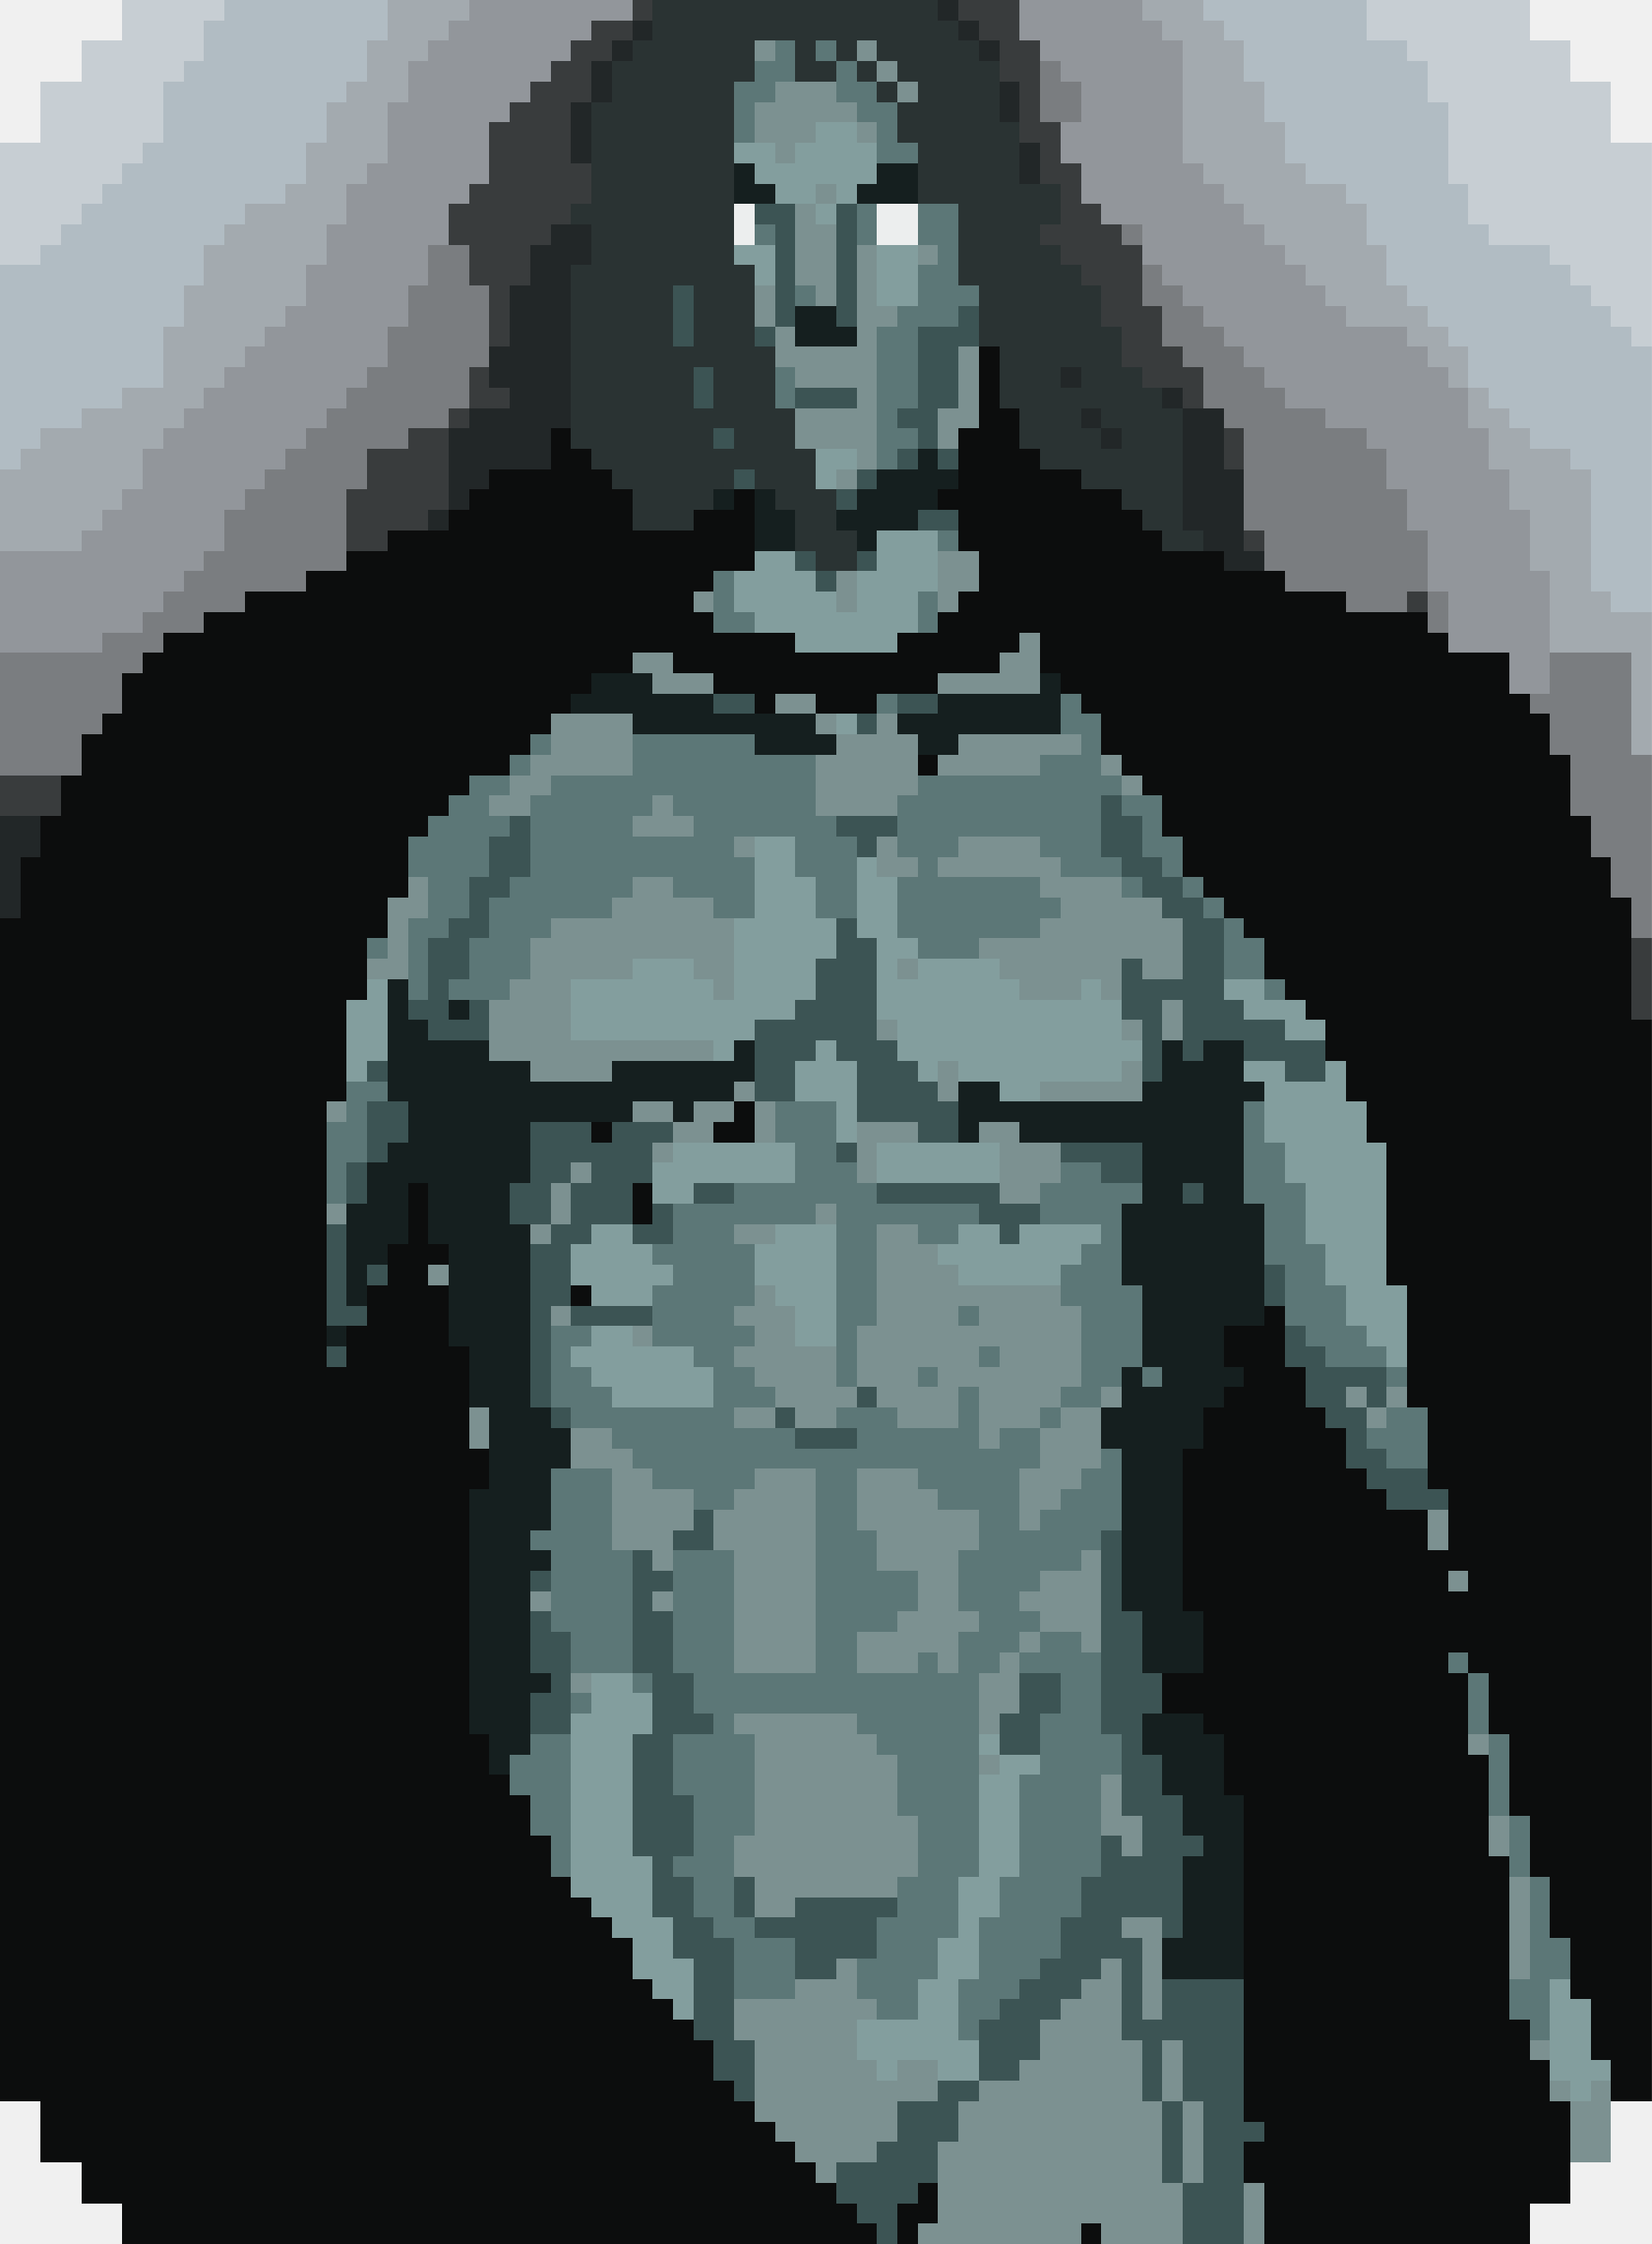
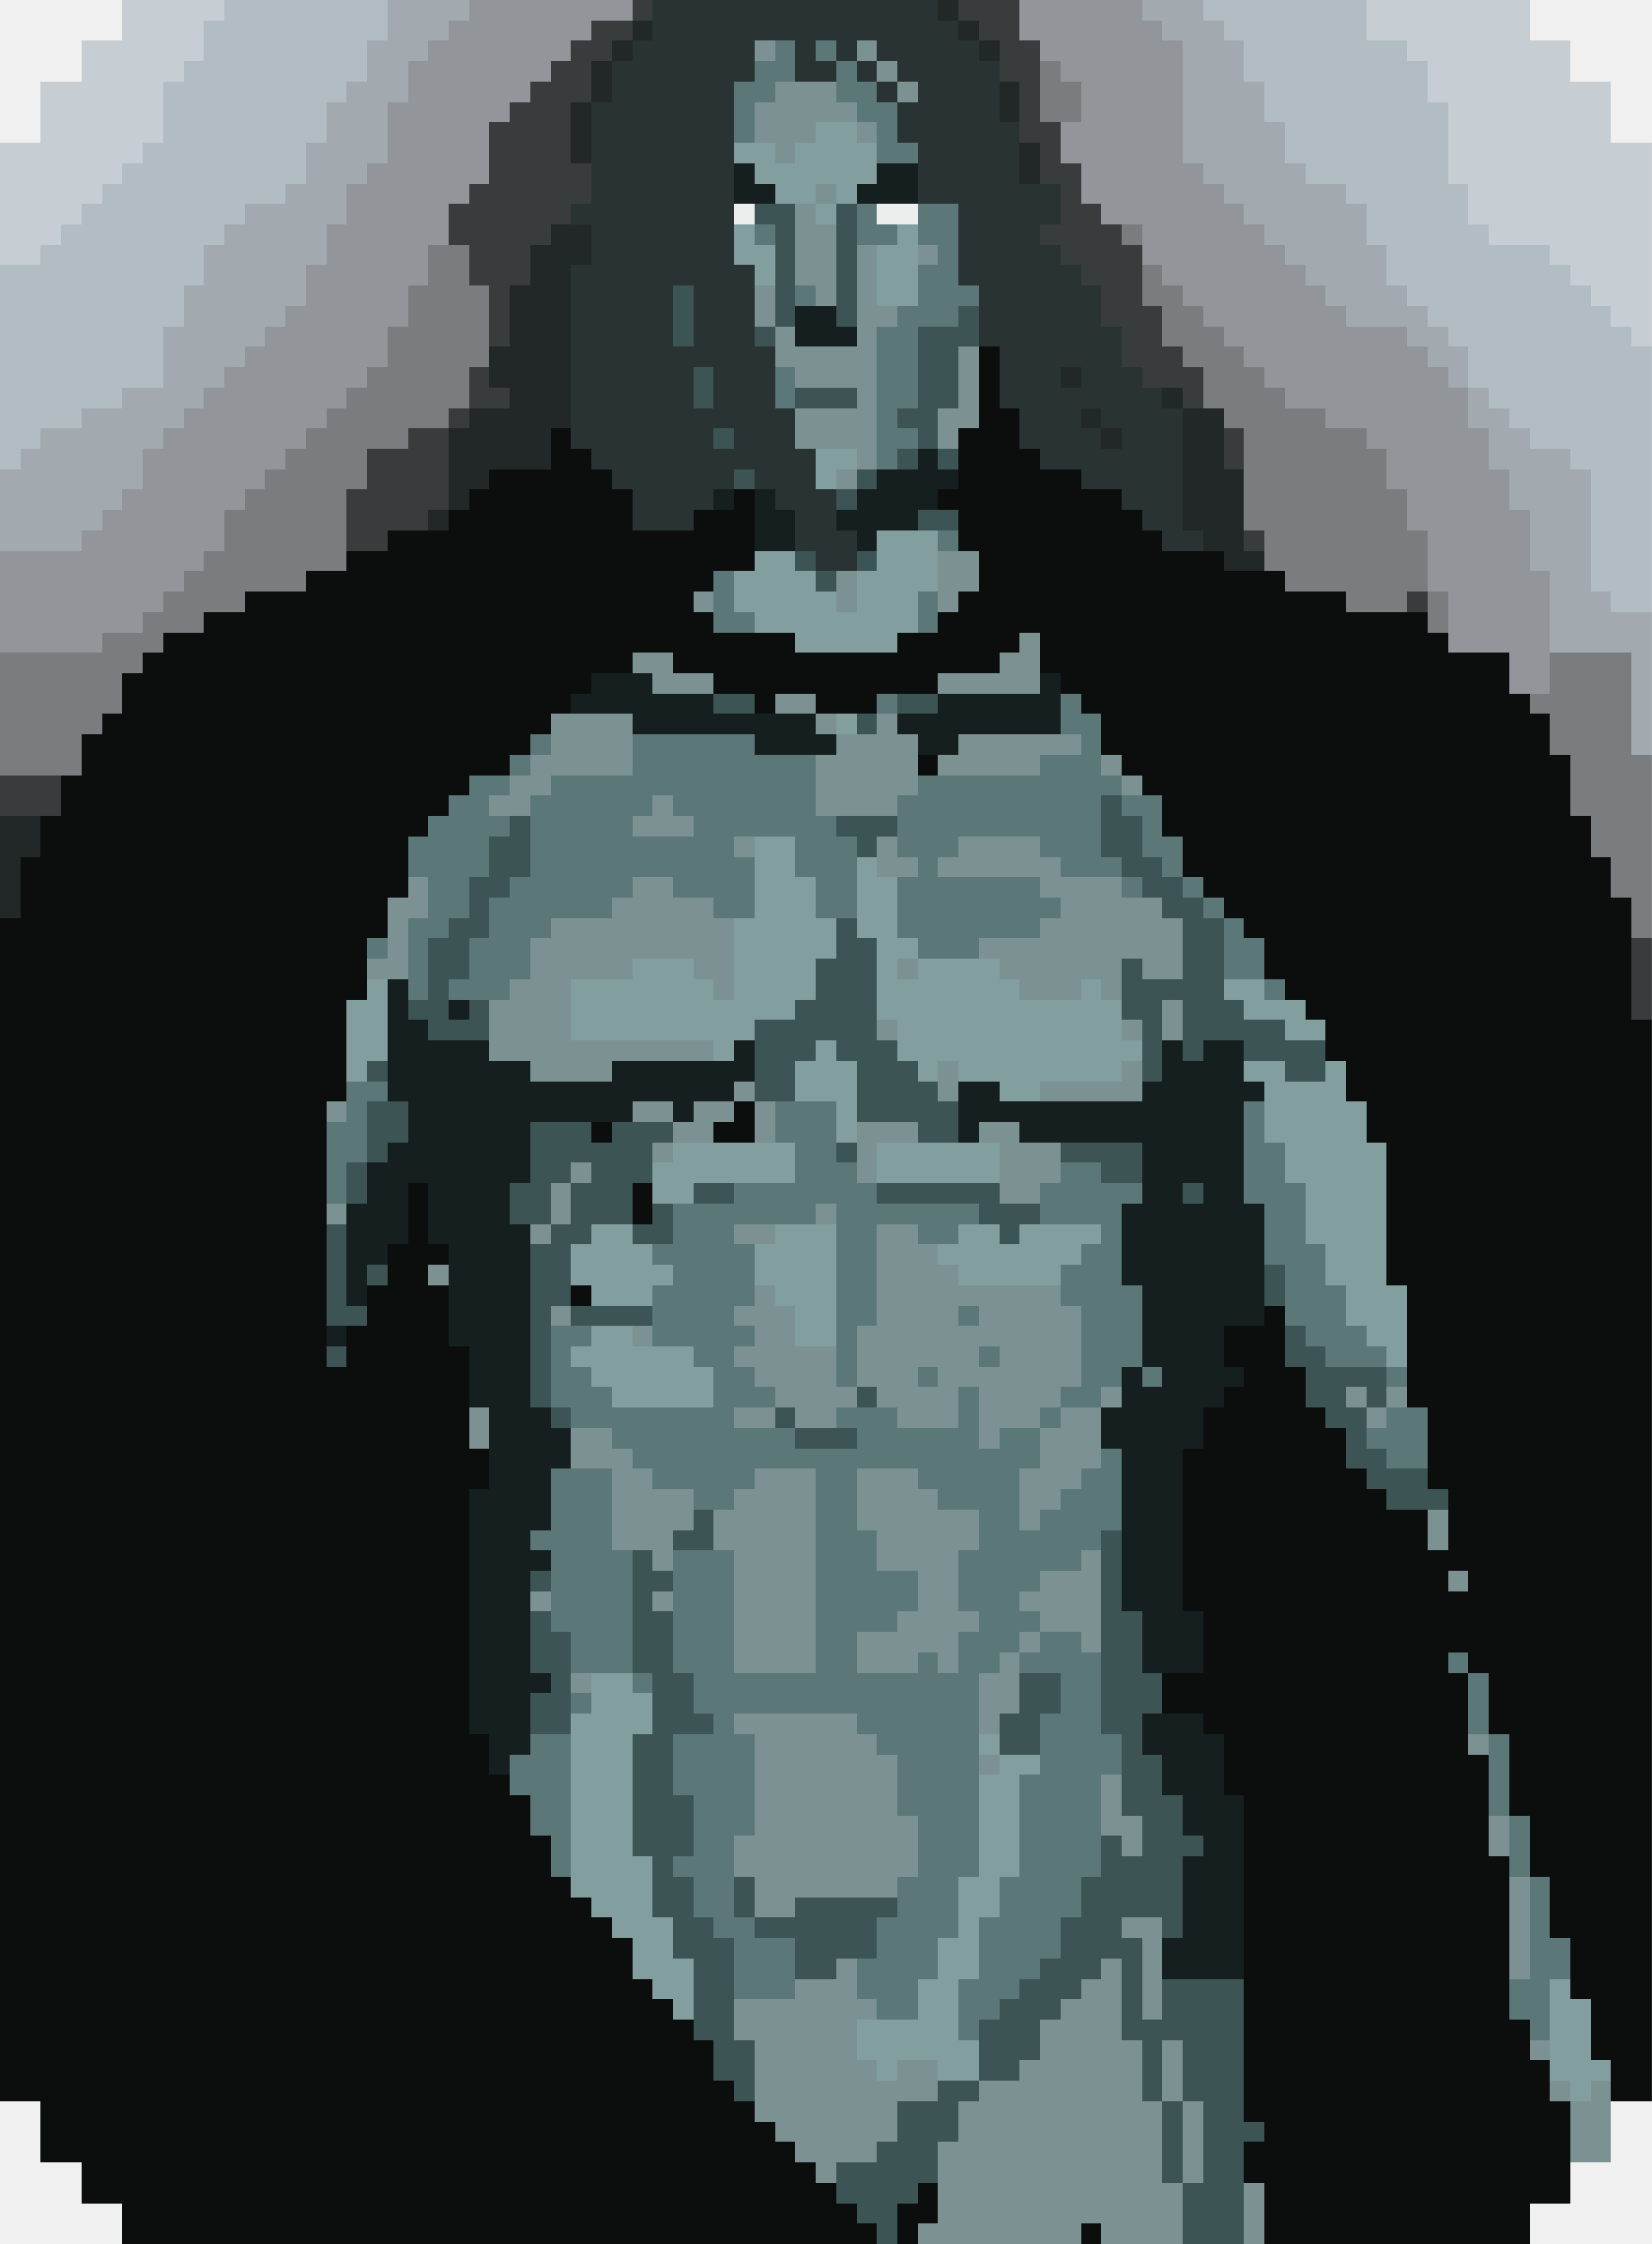
<svg xmlns="http://www.w3.org/2000/svg" shape-rendering="crispEdges" preserveAspectRatio="none" overflow="visible" style="display: block;" width="81" height="110" viewBox="0 0 81 110" fill="none">
  <g id="THE_MISUNDERSTOOD_V2" clip-path="url(#clip0_0_4)">
    <path id="color_0c0d0d_1" fill-rule="evenodd" clip-rule="evenodd" d="M48 17H49V20H50V22H51V23H53V24H55V25H56V26H57V27H60V28H63V29H66V30H70V31H71V32H74V34H75V35H76V37H77V40H78V42H79V44H80V50H81V103H79V101H78V98H77V95H76V92H75V89H74V85H73V82H72V81H71V82H72V86H73V91H74V99H75V101H76V103H77V108H75V110H62V107H61V105H62V104H61V88H60V85H59V84H57V82H59V79H58V71H59V69H60V68H61V67H60V65H62V64H63V67H64V69H65V70H66V72H67V73H68V74H70V76H71V73H70V69H69V63H68V56H67V54H66V52H65V50H64V49H63V48H62V46H61V45H60V44H59V43H58V41H57V39H56V38H55V37H54V35H53V34H52V33H51V31H50V32H49V33H46V34H43V35H40V34H38V35H37V34H35V33H33V32H31V33H29V34H28V35H27V36H26V37H25V38H23V39H22V40H21V41H20V44H19V46H18V49H17V54H16V67H17V65H18V63H19V61H20V58H21V61H22V62H21V63H22V66H23V71H24V73H23V85H24V87H25V88H26V90H27V92H28V93H29V94H30V95H31V97H32V98H33V99H34V100H35V102H36V103H37V104H38V105H39V106H40V107H41V108H42V109H43V110H6V108H4V106H2V103H0V45H1V42H2V40H3V38H4V36H5V35H6V33H7V32H8V31H10V30H12V29H15V28H17V27H19V26H22V25H23V24H24V23H27V21H28V22H29V23H30V24H31V26H34V25H36V24H37V28H35V29H34V30H35V31H39V32H44V31H46V30H47V29H48V27H47V25H46V24H47V21H48V18V17ZM45 37H46V38H45V37ZM36 54H37V56H35V55H36V54ZM29 55H30V56H29V55ZM31 58H32V60H31V59V58ZM28 63H29V64H28V63ZM72 77H71V78H72V77ZM45 107H46V109H45V110H44V108H45V107ZM53 109H54V110H53V109Z" fill="#0C0D0D" />
    <path id="color_5c7777_1" fill-rule="evenodd" clip-rule="evenodd" d="M38 2H39V4H38V5H37V7H36V4H37V3H38V2ZM40 2H41V3H40V2ZM41 3H42V4H43V5H44V7H45V8H43V6H42V5H41V4V3ZM42 10H43V11H44V12H42V11V10ZM45 10H47V14H48V15H47V16H45V20H44V21H45V22H44V23H43V16H44V15H45V13H46V12H45V11V10ZM37 11H38V12H37V11ZM39 14H40V15H39V14ZM38 18H39V20H38V19V18ZM46 26H47V27H46V26ZM35 28H36V30H37V31H35V29V28ZM45 29H46V31H45V30V29ZM43 34H44V35H43V34ZM52 34H53V35H54V38H55V39H54V42H55V43H52V42H51V41H47V42H46V43H51V44H52V45H51V46H48V47H45V46H44V43H45V42H44V39H45V38H51V37H53V36H52V35V34ZM26 36H27V37H26V36ZM31 36H37V37H40V40H41V41H42V45H40V43H39V41H36V42H37V45H35V44H33V43H31V44H30V45H27V46H26V48H25V49H22V48H23V46H24V44H25V43H26V39H27V38H31V37V36ZM25 37H26V38H25V37ZM23 38H25V39H24V40H25V41H24V43H23V45H22V46H21V49H20V45H21V43H20V41H21V40H22V39H23V38ZM33 39H32V40H31V41H34V40H33V39ZM55 39H57V41H58V43H57V42H56V40H55V39ZM55 43H56V44H55V43ZM58 43H59V44H58V43ZM59 44H60V45H59V44ZM60 45H61V46H62V48H60V46V45ZM18 46H19V47H18V46ZM62 48H63V49H62V48ZM17 53H19V54H18V57H17V59H16V55H17V54V53ZM38 54H41V57H42V58H43V59H48V60H47V61H45V60H43V65H42V68H41V59H40V60H36V61H37V64H36V65H37V66H36V67H37V68H38V69H36V70H39V71H42V70H41V69H44V70H47V68H48V71H49V70H51V69H52V68H53V64H52V62H53V61H54V60H51V58H52V57H54V58H56V59H55V63H56V67H55V68H54V69H52V70H51V72H50V75H51V74H52V73H53V72H54V71H55V75H54V76H53V77H51V78H50V79H51V80H50V81H49V82H48V92H47V95H46V97H45V99H43V98H42V96H43V94H44V92H45V89H44V86H43V85H42V84H36V85H37V90H36V94H37V95H39V98H36V95H35V94H34V92H33V91H34V88H33V85H35V84H34V82H33V76H36V82H40V72H37V73H36V74H34V73H32V72H31V71H30V70H28V69H27V65H29V66H28V67H29V68H30V69H35V67H34V66H32V63H33V62H32V61H33V59H36V58H39V56H38V55V54ZM61 54H62V56H63V58H64V61H65V63H66V65H67V66H68V67H65V66H64V65H63V62H62V59H61V55V54ZM47 64H48V65H47V64ZM48 66H49V67H48V66ZM45 67H46V68H45V67ZM56 67H57V68H56V67ZM68 67H69V68H68V67ZM68 69H70V72H68V71H67V70H68V69ZM43 72H42V75H43V77H45V79H44V80H42V82H45V81H46V82H47V80H48V79H47V76H48V74H46V73H45V72H44H43ZM27 72H30V76H31V82H28V80H27V76H26V75H27V73V72ZM51 80H53V81H54V85H55V87H54V92H53V94H52V96H51V97H50V98H49V99H48V100H47V97H48V94H49V92H50V87H51V84H52V82H50V81H51V80ZM71 81H72V82H71V81ZM31 82H32V83H31V82ZM72 82H73V85H72V83V82ZM28 83H29V84H28V83ZM26 85H28V92H27V90H26V88H25V86H26V85ZM73 85H74V89H73V86V85ZM74 89H75V92H74V90V89ZM75 92H76V95H77V97H76V100H75V99H74V97H75V93V92Z" fill="#5C7777" />
    <path id="color_7c9191_1" fill-rule="evenodd" clip-rule="evenodd" d="M37 2H38V3H37V2ZM42 2H43V3H42V2ZM43 3H44V4H43V3ZM38 4H41V5H42V6H40V7H39V8H38V7H37V5H38V4ZM44 4H45V5H44V4ZM42 6H43V7H42V6ZM40 9H41V10H40V9ZM39 10H40V11H41V15H40V14H39V11V10ZM42 12H43V15H44V16H43V23H42V22H39V20H42V19H39V18H38V16H37V14H38V16H39V17H42V13V12ZM45 12H46V13H45V12ZM47 17H48V21H47V22H46V20H47V18V17ZM41 23H42V24H41V23ZM46 27H48V29H47V30H46V28V27ZM41 28H42V30H41V29V28ZM34 29H35V30H34V29ZM50 31H51V34H46V33H49V32H50V31ZM31 32H33V33H35V34H32V33H31V32ZM38 34H40V35H38V34ZM27 35H31V38H27V39H26V40H24V39H25V38H26V37H27V36V35ZM40 35H41V36H40V35ZM43 35H44V36H45V39H44V40H40V37H41V36H43V35ZM47 36H53V37H51V38H46V37H47V36ZM54 37H55V38H54V37ZM55 38H56V39H55V38ZM32 39H33V40H34V41H31V40H32V39ZM36 41H37V42H36V41ZM43 41H44V42H45V43H43V42V41ZM47 41H51V42H52V43H55V44H57V45H58V48H56V47H55V49H54V48H53V49H50V48H49V47H48V46H51V45H52V44H51V43H46V42H47V41ZM20 43H21V45H20V48H18V47H19V44H20V43ZM31 43H33V44H35V45H36V49H35V48H34V47H31V48H28V51H35V52H30V53H26V52H24V49H25V48H26V46H27V45H30V44H31V43ZM44 47H45V48H44V47ZM57 49H58V51H57V50V49ZM43 50H44V51H43V50ZM55 50H56V51H55V50ZM46 52H47V54H46V53V52ZM55 52H56V54H51V53H55V52ZM36 53H37V54H36V53ZM16 54H17V55H16V54ZM31 54H33V55H31V54ZM34 54H36V55H35V56H33V55H34V54ZM37 54H38V56H37V55V54ZM42 55H45V56H43V58H42V56V55ZM48 55H50V56H52V58H51V59H49V56H48V55ZM32 56H33V57H32V56ZM28 57H29V58H28V57ZM27 58H28V60H27V59V58ZM16 59H17V60H16V59ZM40 59H41V60H40V59ZM26 60H27V61H26V60ZM36 60H38V61H36V60ZM43 60H45V61H46V62H47V63H52V64H53V68H52V69H51V70H49V71H48V68H47V70H44V69H43V68H42V65H43V61V60ZM21 62H22V63H21V62ZM37 63H38V64H39V66H41V68H42V69H41V70H39V69H38V68H37V67H36V66H37V65H36V64H37V63ZM48 64H47V65H48V64ZM27 64H28V65H27V64ZM31 65H32V66H31V65ZM49 66H48V67H49V66ZM46 67H45V68H46V67ZM54 68H55V69H54V68ZM23 69H24V71H23V70V69ZM36 69H38V70H36V69ZM52 69H54V72H53V73H52V74H51V75H50V72H51V70H52V69ZM28 70H30V71H31V72H32V73H34V75H33V77H32V76H30V72H28V71V70ZM37 72H40V82H36V76H35V74H36V73H37V72ZM42 72H45V73H46V74H48V76H47V79H48V80H47V82H46V81H45V82H42V80H44V79H45V77H43V75H42V73V72ZM53 76H54V81H53V80H51V79H50V78H51V77H53V76ZM26 78H27V79H26V78ZM32 78H33V79H32V78ZM50 80H51V81H50V80ZM49 81H50V84H49V85H48V82H49V81ZM28 82H29V83H28V82ZM36 84H42V85H43V86H44V89H45V92H44V93H39V94H37V92H36V90H37V85H36V84ZM48 86H49V87H48V86ZM54 87H55V89H56V91H55V90H54V88V87ZM55 94H57V99H56V95H55V94ZM41 96H42V98H43V99H42V101H43V102H44V101H46V103H44V105H43V106H41V107H40V106H39V105H38V104H37V100H36V98H39V97H41V96ZM54 96H55V100H56V103H57V100H58V103H57V107H58V103H59V107H58V110H54V109H53V110H45V109H46V105H47V103H48V102H50V101H51V99H52V98H53V97H54V96ZM61 107H62V110H61V108V107Z" fill="#7C9191" />
    <path id="color_3c5454_1" fill-rule="evenodd" clip-rule="evenodd" d="M37 10H39V16H38V11H37V10ZM41 10H42V16H41V11V10ZM33 14H34V17H33V15V14ZM47 15H48V17H47V20H46V22H45V21H44V20H45V16H47V15ZM37 16H38V17H37V16ZM34 18H35V20H34V19V18ZM39 19H42V20H39V19ZM35 21H36V22H35V21ZM44 22H45V23H44V22ZM46 22H47V23H46V22ZM36 23H37V24H36V23ZM42 23H43V24H42V23ZM41 24H42V25H41V24ZM45 25H47V26H45V25ZM39 27H40V28H39V27ZM42 27H43V28H42V27ZM40 28H41V29H40V28ZM35 34H37V35H35V34ZM44 34H46V35H44V34ZM42 35H43V36H42V35ZM54 39H55V40H56V42H57V43H58V44H59V45H60V49H61V50H63V51H65V53H63V52H61V51H59V52H58V49H57V53H56V50H55V47H56V48H58V45H57V44H56V43H55V42H54V40V39ZM25 40H26V43H25V44H24V46H23V48H22V50H23V49H24V51H21V50H20V49H21V46H22V45H23V43H24V41H25V40ZM41 40H44V41H43V42H42V41H41V40ZM41 45H42V46H43V51H44V52H45V53H46V54H47V56H45V55H42V52H41V51H40V52H39V54H37V50H39V49H40V47H41V46V45ZM18 52H19V53H18V52ZM18 54H20V56H19V57H18V55V54ZM26 55H29V56H30V55H33V56H32V58H31V60H29V61H28V64H27V69H26V61H27V60H25V58H26V56V55ZM29 57H28V58H27V60H28V58H29V57ZM41 56H42V57H41V56ZM52 56H56V58H54V57H52V56ZM17 57H18V59H17V58V57ZM34 58H36V59H34V58ZM43 58H49V59H51V60H50V61H49V60H48V59H43V58ZM58 58H59V59H58V58ZM32 59H33V61H31V60H32V59ZM16 60H17V64H18V65H16V61V60ZM18 62H19V63H18V62ZM62 62H63V64H62V63V62ZM28 64H32V65H28V64ZM63 65H64V66H65V67H68V69H67V68H66V69H67V71H68V72H70V73H71V74H68V73H67V72H66V70H65V69H64V67H63V66V65ZM16 66H17V67H16V66ZM42 68H43V69H42V68ZM27 69H28V70H27V69ZM38 69H39V70H38V69ZM39 70H42V71H39V70ZM34 74H35V76H33V75H34V74ZM54 75H55V79H56V82H57V84H56V86H57V88H58V90H59V91H58V95H57V94H55V95H56V99H57V97H61V104H62V105H61V110H58V107H57V103H56V100H55V96H54V97H53V98H52V99H51V101H50V102H48V99H49V98H50V97H51V96H52V94H53V92H54V90H55V91H56V89H55V85H54V76V75ZM31 76H32V77H33V78H32V79H33V82H34V84H35V85H33V88H34V91H33V92H34V94H35V95H36V100H37V103H36V102H35V100H34V96H33V94H32V91H31V85H32V82H31V77V76ZM26 77H27V78H26V77ZM26 79H27V80H28V85H26V83H27V82H26V80V79ZM50 82H52V84H51V86H49V84H50V83V82ZM36 92H37V94H36V93V92ZM39 93H44V94H43V96H41V97H39V95H37V94H39V93ZM58 100H57V103H58V101V100ZM46 102H48V103H47V105H46V107H45V108H44V110H43V109H42V108H41V106H43V105H44V103H46V102ZM59 103H58V107H59V104V103Z" fill="#3C5454" />
    <path id="color_151f1f_1" fill-rule="evenodd" clip-rule="evenodd" d="M19 48H20V50H21V51H24V52H26V53H30V52H36V51H37V53H36V54H34V55H33V54H31V55H26V58H25V60H26V69H27V70H28V72H27V75H26V76H27V77H26V82H27V83H26V86H25V87H24V85H23V73H24V69H23V66H22V61H21V58H20V61H19V62H18V64H17V59H18V57H19V56H20V54H19V49V48ZM22 49H23V50H22V49ZM57 51H58V52H59V51H61V53H62V54H61V59H62V65H60V67H61V68H60V69H59V71H58V79H59V82H56V79H55V71H54V69H55V67H56V63H55V59H56V56H50V55H48V56H47V53H49V54H56V53H57V52V51ZM59 58H58V59H59V58ZM16 65H17V66H16V65ZM57 67H56V68H57V67ZM56 84H59V85H60V88H61V97H57V95H58V91H59V90H58V88H57V86H56V85V84Z" fill="#151F1F" />
    <path id="color_839e9e_1" fill-rule="evenodd" clip-rule="evenodd" d="M40 6H42V7H43V9H42V10H41V9H40V10H38V9H37V8H36V7H38V8H39V7H40V6ZM40 10H41V11H40V10ZM36 11H37V12H38V14H37V13H36V12V11ZM44 11H45V15H43V12H44V11ZM40 22H42V23H41V24H40V23V22ZM43 26H46V29H45V31H44V32H39V31H37V30H36V28H37V27H39V28H40V29H41V30H42V28H43V27V26ZM41 35H42V36H41V35ZM37 41H39V43H40V45H41V47H40V49H39V50H37V51H36V52H35V51H28V48H31V47H34V48H35V49H36V45H37V42V41ZM42 42H43V43H44V46H45V47H44V48H45V47H49V48H50V49H53V48H54V49H55V51H56V52H55V53H51V54H49V53H47V52H46V53H45V52H44V50H43V46H42V43V42ZM18 48H19V52H18V53H17V49H18V48ZM60 48H62V49H64V50H65V51H63V50H61V49H60V48ZM40 51H41V52H42V56H41V54H39V52H40V51ZM61 52H63V53H65V52H66V54H67V56H68V63H69V67H68V66H67V65H66V63H65V61H64V58H63V56H62V53H61V52ZM33 56H39V58H34V59H32V57H33V56ZM43 56H49V58H43V57V56ZM29 60H31V61H32V62H33V63H32V64H29V63H28V61H29V60ZM38 60H41V66H39V64H38V63H37V61H38V60ZM47 60H49V61H50V60H54V61H53V62H52V63H47V62H46V61H47V60ZM29 65H31V66H34V67H35V69H30V68H29V67H28V66H29V65Z" fill="#839E9E" />
    <path id="color_2a3333_1" fill-rule="evenodd" clip-rule="evenodd" d="M32 0H46V1H47V2H48V3H49V6H50V9H52V11H51V12H52V13H53V14H54V16H55V18H56V19H57V20H58V26H59V27H57V26H56V25H55V24H53V23H51V22H50V20H49V17H48V14H47V10H45V7H44V5H43V4H42V3H41V2H40V3H41V4H39V2H37V4H36V13H37V17H38V20H39V22H40V24H41V26H42V28H40V27H39V25H38V24H37V23H36V24H35V25H34V26H31V24H30V23H29V22H28V13H29V11H28V10H29V5H30V3H31V2H32V1V0ZM43 2H42V3H43V2ZM44 3H43V4H44V3ZM45 4H44V5H45V4ZM34 14H33V17H34V15V14ZM35 18H34V20H35V19V18ZM53 18H52V19H53V18ZM54 20H53V21H54V20ZM36 21H35V22H36V21ZM55 21H54V22H55V21Z" fill="#2A3333" />
    <path id="color_92969b_1" fill-rule="evenodd" clip-rule="evenodd" d="M23 0H31V1H29V2H28V3H27V4H26V5H25V6H24V9H23V10H22V12H21V14H20V16H19V18H18V19H17V20H16V21H15V22H14V23H13V24H12V25H11V27H10V28H9V29H8V30H7V31H5V32H0V27H4V26H5V25H6V24H7V22H8V21H9V20H10V19H11V18H12V17H13V16H14V15H15V13H16V11H17V9H18V8H19V5H20V3H21V2H22V1H23V0Z" fill="#92969B" />
    <path id="color_92969b_2" fill-rule="evenodd" clip-rule="evenodd" d="M50 0H56V1H57V2H58V8H59V9H60V10H61V11H62V12H63V13H64V14H65V15H66V16H69V17H70V18H71V19H72V21H73V23H74V25H75V28H76V34H74V32H71V29H70V26H69V24H68V22H67V21H65V20H63V19H62V18H61V17H60V16H59V15H58V14H57V13H56V11H54V10H53V8H52V6H53V4H52V3H51V2H50V1V0Z" fill="#92969B" />
    <path id="color_b1bcc3_1" fill-rule="evenodd" clip-rule="evenodd" d="M59 0H67V2H69V3H70V5H71V9H72V11H73V12H76V13H77V14H78V15H79V16H80V17H81V30H79V29H78V23H77V22H75V21H74V20H73V19H72V17H71V16H70V15H69V14H68V12H67V10H66V9H64V8H63V6H62V4H61V2H60V1H59V0Z" fill="#B1BCC3" />
    <path id="color_b1bcc3_2" fill-rule="evenodd" clip-rule="evenodd" d="M11 0H19V2H18V4H17V5H16V7H15V9H14V10H12V11H11V12H10V14H9V16H8V19H6V20H4V21H2V22H1V23H0V13H2V12H3V11H4V10H5V9H6V8H7V7H8V4H9V3H10V1H11V0Z" fill="#B1BCC3" />
    <path id="color_7a7d80_1" fill-rule="evenodd" clip-rule="evenodd" d="M51 3H52V4H53V6H51V4V3ZM55 11H56V12H55V11ZM56 13H57V14H58V15H59V16H60V17H61V18H62V19H63V20H65V21H67V22H68V24H69V26H70V29H69V30H66V29H63V28H62V26H61V21H60V20H59V18H58V17H57V15H56V14V13ZM70 29H71V31H70V30V29ZM76 32H80V37H81V46H80V44H79V42H78V40H77V37H76V35H75V34H76V33V32Z" fill="#7A7D80" />
    <path id="color_7a7d80_2" fill-rule="evenodd" clip-rule="evenodd" d="M21 12H23V14H24V18H23V20H22V21H20V22H18V24H17V28H15V29H12V30H10V31H8V32H7V33H6V35H5V36H4V38H0V32H5V31H7V30H8V29H9V28H10V27H11V25H12V24H13V23H14V22H15V21H16V20H17V19H18V18H19V16H20V14H21V13V12Z" fill="#7A7D80" />
    <path id="color_a3aaaf_1" fill-rule="evenodd" clip-rule="evenodd" d="M56 0H59V1H60V2H61V4H62V6H63V8H64V9H66V10H67V12H68V14H69V15H70V16H71V17H72V19H71V18H70V17H69V16H66V15H65V14H64V13H63V12H62V11H61V10H60V9H59V8H58V2H57V1H56V0ZM72 19H73V20H74V21H75V22H77V23H78V29H79V30H81V37H80V32H76V28H75V25H74V23H73V21H72V20V19Z" fill="#A3AAAF" />
    <path id="color_a3aaaf_2" fill-rule="evenodd" clip-rule="evenodd" d="M19 0H23V1H22V2H21V3H20V5H19V8H18V9H17V11H16V13H15V15H14V16H13V17H12V18H11V19H10V20H9V21H8V22H7V24H6V25H5V26H4V27H0V23H1V22H2V21H4V20H6V19H8V16H9V14H10V12H11V11H12V10H14V9H15V7H16V5H17V4H18V2H19V1V0Z" fill="#A3AAAF" />
    <path id="color_c7ced3_1" fill-rule="evenodd" clip-rule="evenodd" d="M67 0H75V2H77V4H79V7H81V17H80V16H79V15H78V14H77V13H76V12H73V11H72V9H71V5H70V3H69V2H67V1V0Z" fill="#C7CED3" />
    <path id="color_839e9e_2" fill-rule="evenodd" clip-rule="evenodd" d="M29 82H31V83H32V85H31V91H32V94H33V96H34V99H33V98H32V97H31V95H30V94H29V93H28V84H29V83V82ZM48 85H49V86H48V85ZM49 86H51V87H50V92H49V94H48V97H47V100H48V102H46V101H44V102H43V101H42V99H45V97H46V95H47V92H48V87H49V86Z" fill="#839E9E" />
    <path id="color_393c3d_1" fill-rule="evenodd" clip-rule="evenodd" d="M31 0H32V1H31V0ZM29 1H31V2H30V3H29V5H28V8H29V10H28V11H27V12H26V14H25V17H24V14H23V12H22V10H23V9H24V6H25V5H26V4H27V3H28V2H29V1ZM23 18H24V19H25V20H23V19V18ZM22 20H23V21H22V20ZM20 21H22V25H21V26H19V27H17V24H18V22H20V21Z" fill="#393C3D" />
    <path id="color_151f1f_2" fill-rule="evenodd" clip-rule="evenodd" d="M36 8H37V9H38V10H36V9V8ZM43 8H45V10H42V9H43V8ZM39 15H41V16H42V17H39V16V15ZM45 22H46V23H47V24H46V25H45V26H43V27H42V26H41V25H42V24H43V23H45V22ZM35 24H36V25H35V24ZM37 24H38V25H39V27H37V25V24ZM29 33H32V34H35V35H40V36H41V37H37V36H31V35H28V34H29V33ZM51 33H52V36H47V37H45V36H44V35H46V34H51V33Z" fill="#151F1F" />
    <path id="color_c7ced3_2" fill-rule="evenodd" clip-rule="evenodd" d="M6 0H11V1H10V3H9V4H8V7H7V8H6V9H5V10H4V11H3V12H2V13H0V7H2V4H4V2H6V1V0Z" fill="#C7CED3" />
    <path id="color_222728_1" fill-rule="evenodd" clip-rule="evenodd" d="M31 1H32V2H31V1ZM30 2H31V3H30V2ZM29 3H30V5H29V4V3ZM28 5H29V8H28V6V5ZM27 11H29V13H28V21H27V23H24V24H23V25H22V21H23V20H25V19H24V17H25V14H26V12H27V11ZM21 25H22V26H21V25Z" fill="#222728" />
    <path id="color_393c3d_2" fill-rule="evenodd" clip-rule="evenodd" d="M47 0H50V2H51V6H52V8H53V10H54V11H55V12H56V15H57V17H58V18H59V20H58V19H56V18H55V16H54V14H53V13H52V12H51V11H52V9H51V7H50V4H49V2H48V1H47V0ZM60 21H61V23H60V22V21ZM61 26H62V27H61V26ZM69 29H70V30H69V29Z" fill="#393C3D" />
    <path id="color_222728_2" fill-rule="evenodd" clip-rule="evenodd" d="M46 0H47V1H46V0ZM47 1H48V2H47V1ZM48 2H49V3H48V2ZM49 4H50V6H49V5V4ZM50 7H51V9H50V8V7ZM52 18H53V19H52V18ZM57 19H58V20H57V19ZM53 20H54V21H53V20ZM58 20H60V23H61V27H62V28H60V27H59V26H58V21V20ZM54 21H55V22H54V21Z" fill="#222728" />
    <path id="color_7c9191_2" fill-rule="evenodd" clip-rule="evenodd" d="M66 68H67V69H66V68ZM68 68H69V69H68V68ZM67 69H68V70H67V69ZM70 74H71V76H70V75V74ZM71 77H72V78H71V77ZM72 85H73V86H72V85ZM73 89H74V91H73V90V89ZM74 92H75V97H74V93V92ZM75 100H76V101H75V100ZM76 102H77V103H76V102ZM78 102H79V106H77V103H78V102Z" fill="#7C9191" />
    <path id="color_839e9e_3" fill-rule="evenodd" clip-rule="evenodd" d="M76 97H77V98H78V101H79V102H78V103H77V102H76V98V97Z" fill="#839E9E" />
    <path id="color_222728_3" fill-rule="evenodd" clip-rule="evenodd" d="M0 40H2V42H1V45H0V41V40Z" fill="#222728" />
    <path id="color_393c3d_3" fill-rule="evenodd" clip-rule="evenodd" d="M0 38H3V40H0V39V38Z" fill="#393C3D" />
    <path id="color_393c3d_4" fill-rule="evenodd" clip-rule="evenodd" d="M80 46H81V50H80V47V46Z" fill="#393C3D" />
-     <path id="color_eceeee_1" fill-rule="evenodd" clip-rule="evenodd" d="M36 10H37V12H36V10ZM43 10H45V12H43V10Z" fill="#ECEEEE" />
+     <path id="color_eceeee_1" fill-rule="evenodd" clip-rule="evenodd" d="M36 10H37V11H36V10ZM43 10H45V11H43V10Z" fill="#ECEEEE" />
  </g>
  <defs>
    <clipPath id="clip0_0_4">
      <rect width="81" height="110" fill="white" />
    </clipPath>
  </defs>
</svg>
